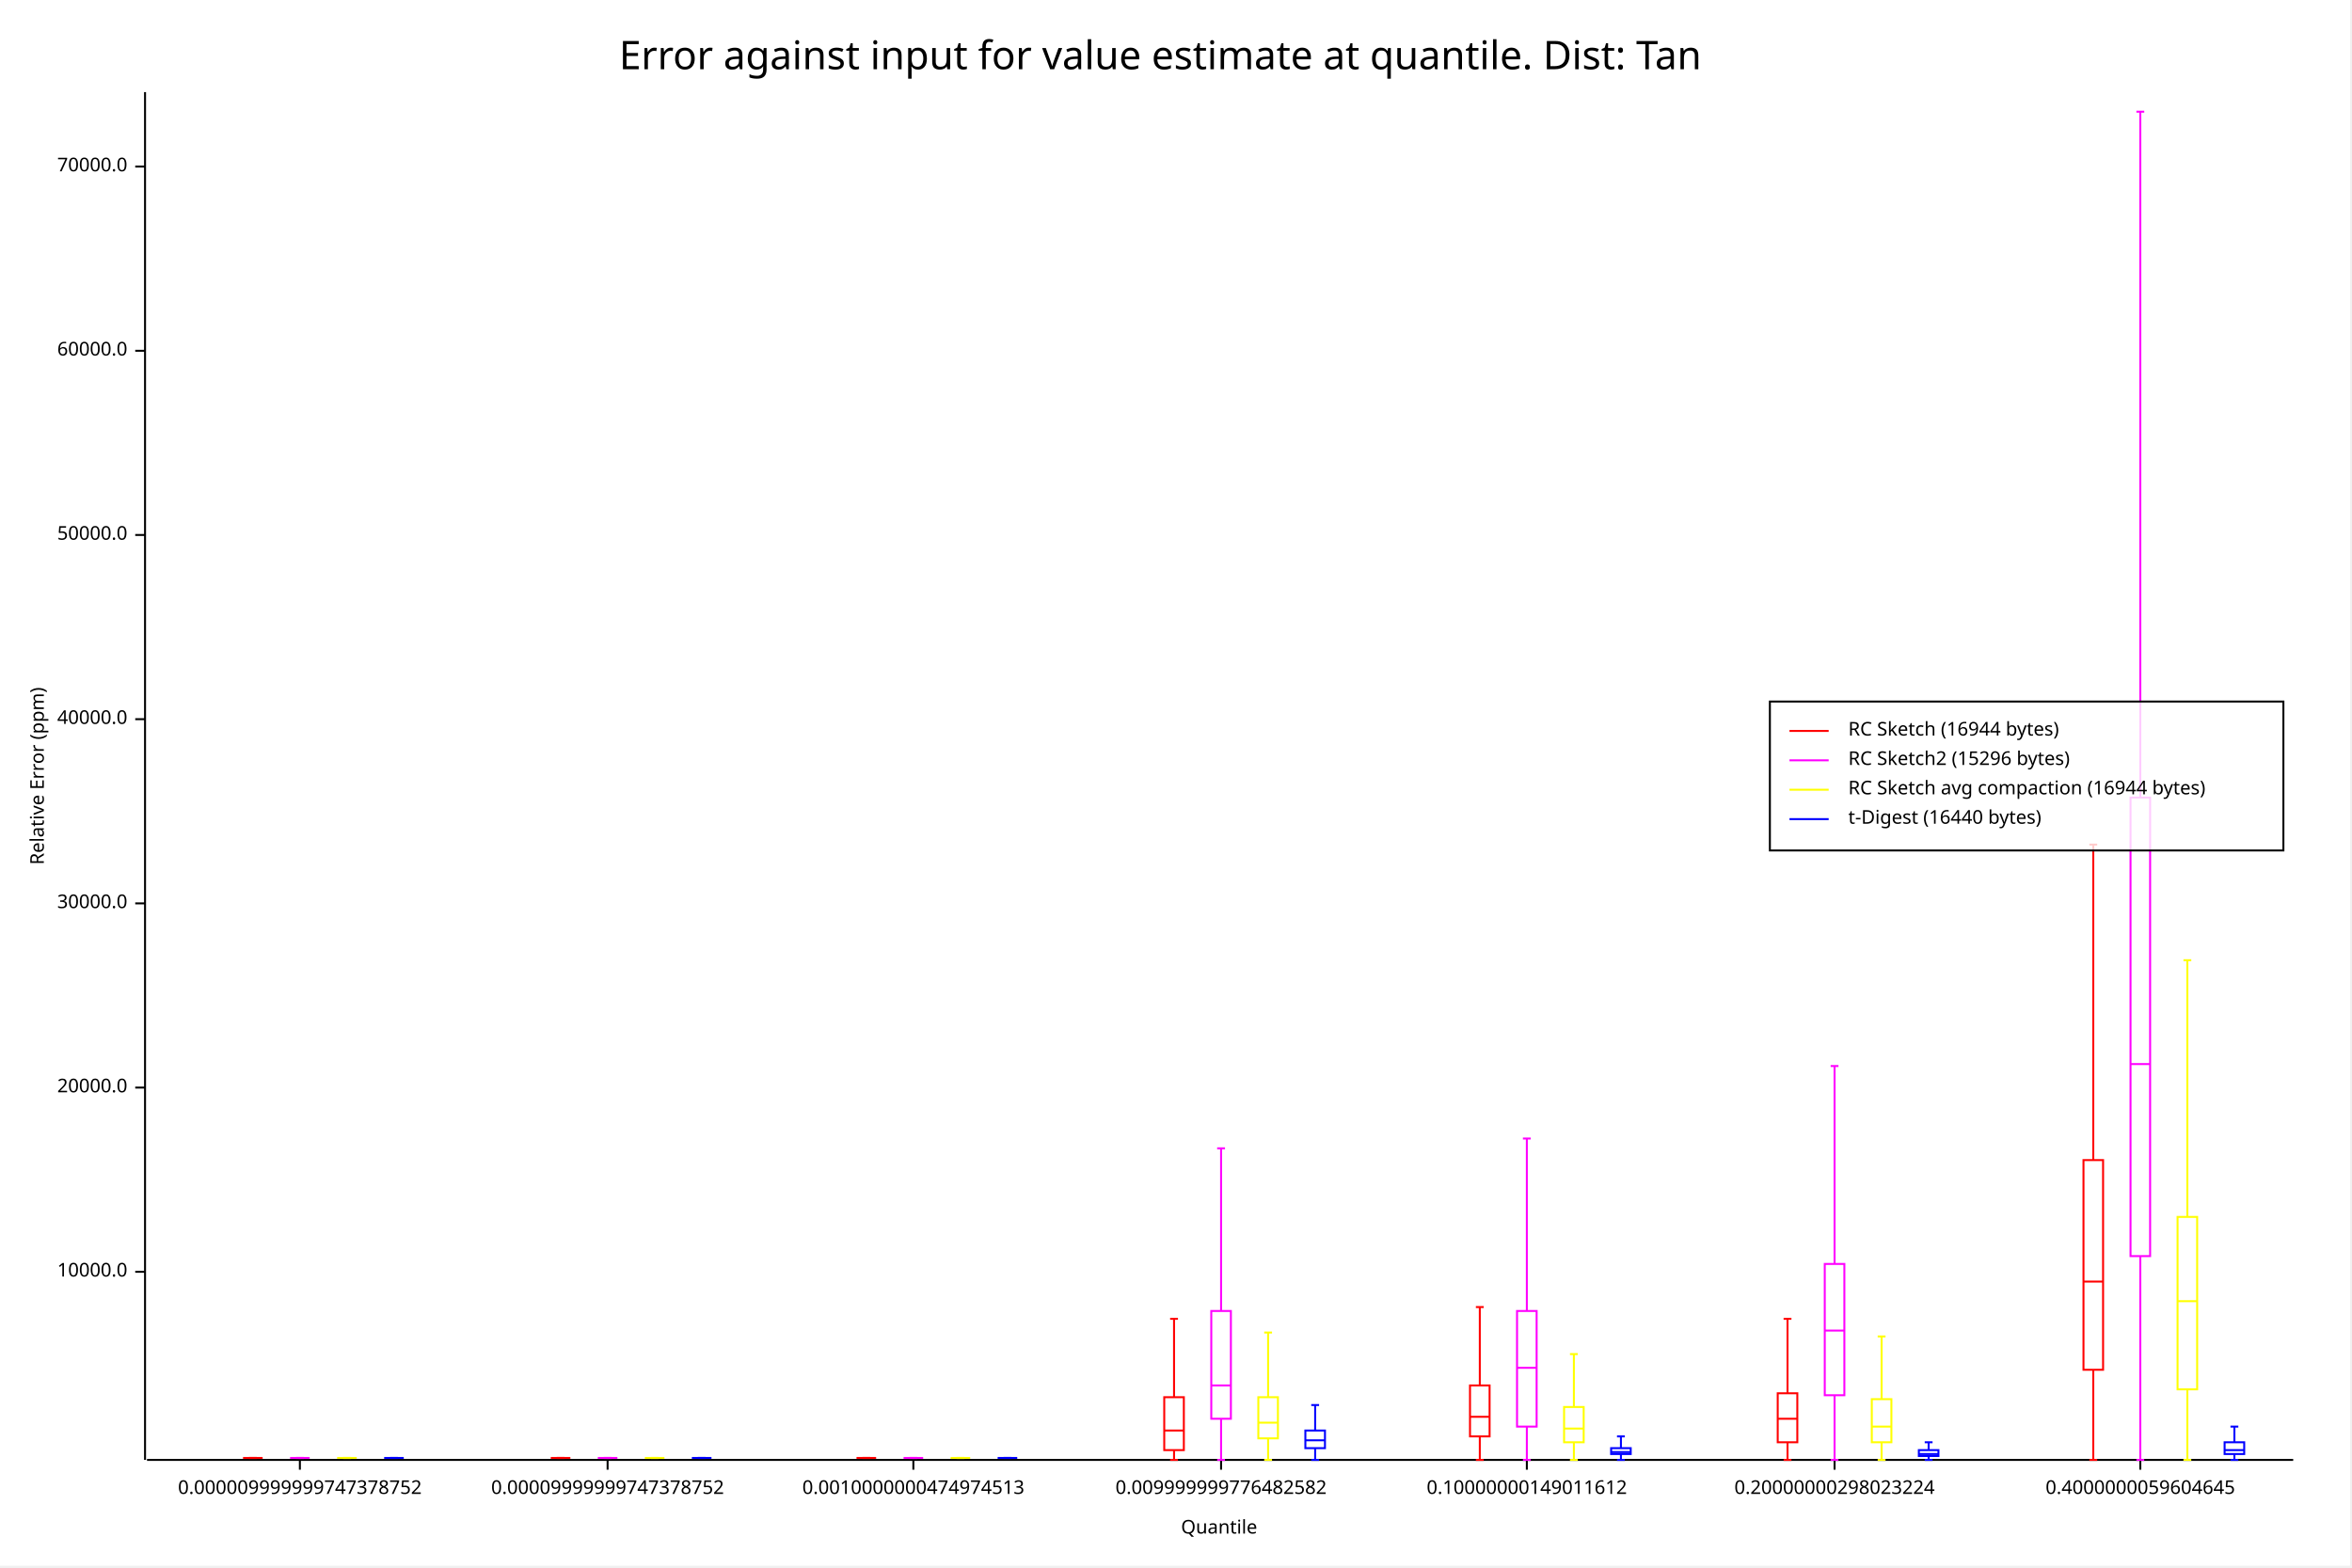
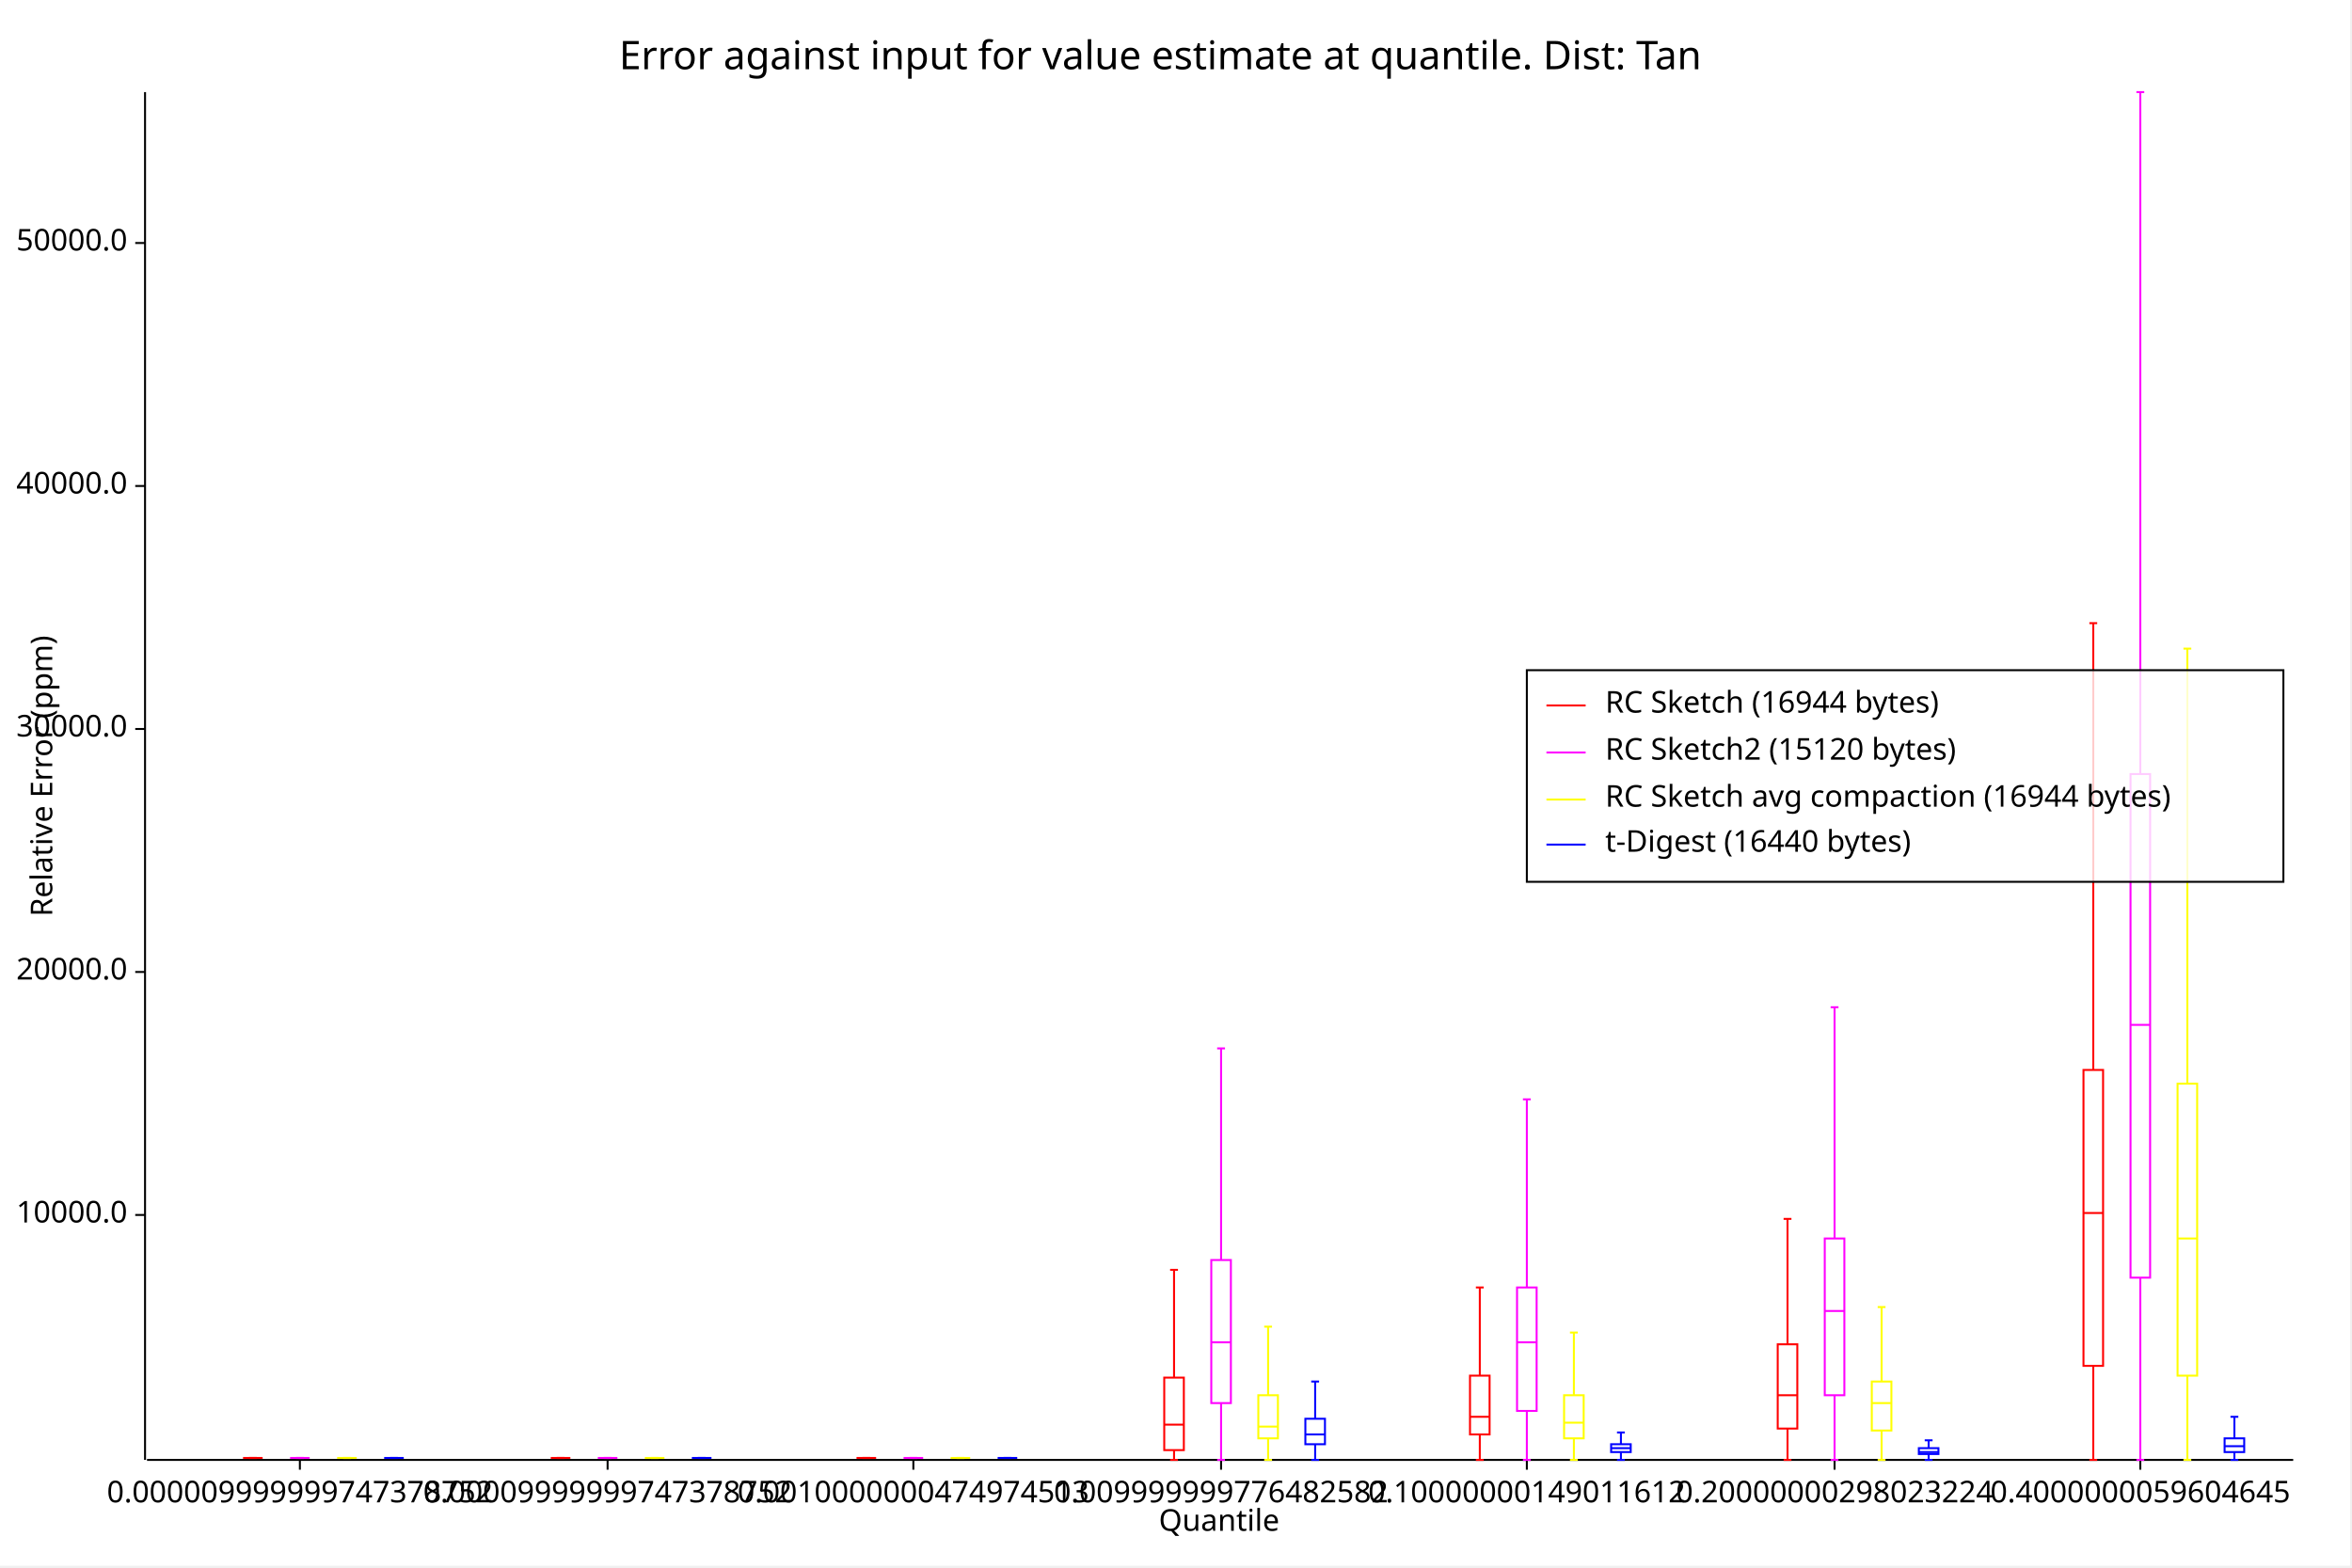
<svg xmlns="http://www.w3.org/2000/svg" width="1200" height="800" viewBox="0 0 1200 800">
  <rect x="0" y="0" width="1199" height="799" opacity="1" fill="#FFFFFF" stroke="none" />
  <text x="592" y="20" dy="0.76em" text-anchor="middle" font-family="sans-serif" font-size="20.161" opacity="1" fill="#000000">
Error against input for value estimate at quantile. Dist: Tan
</text>
-   <text x="15" y="396" dy="0.76em" text-anchor="middle" font-family="sans-serif" font-size="9.677" opacity="1" fill="#000000" transform="rotate(270, 15, 396)">
+   <text x="15" y="396" dy="0.76em" text-anchor="middle" font-family="sans-serif" font-size="15.323" opacity="1" fill="#000000" transform="rotate(270, 15, 396)">
Relative Error (ppm)
</text>
-   <text x="622" y="785" dy="-0.5ex" text-anchor="middle" font-family="sans-serif" font-size="9.677" opacity="1" fill="#000000">
+   <text x="622" y="785" dy="-0.5ex" text-anchor="middle" font-family="sans-serif" font-size="15.323" opacity="1" fill="#000000">
Quantile
</text>
  <polyline fill="none" opacity="1" stroke="#000000" stroke-width="1" points="74,47 74,745 " />
-   <text x="65" y="649" dy="0.5ex" text-anchor="end" font-family="sans-serif" font-size="9.677" opacity="1" fill="#000000">
+   <text x="65" y="620" dy="0.5ex" text-anchor="end" font-family="sans-serif" font-size="15.323" opacity="1" fill="#000000">
10000.0
</text>
-   <polyline fill="none" opacity="1" stroke="#000000" stroke-width="1" points="69,649 74,649 " />
-   <text x="65" y="555" dy="0.5ex" text-anchor="end" font-family="sans-serif" font-size="9.677" opacity="1" fill="#000000">
+   <polyline fill="none" opacity="1" stroke="#000000" stroke-width="1" points="69,620 74,620 " />
+   <text x="65" y="496" dy="0.5ex" text-anchor="end" font-family="sans-serif" font-size="15.323" opacity="1" fill="#000000">
20000.0
</text>
-   <polyline fill="none" opacity="1" stroke="#000000" stroke-width="1" points="69,555 74,555 " />
-   <text x="65" y="461" dy="0.5ex" text-anchor="end" font-family="sans-serif" font-size="9.677" opacity="1" fill="#000000">
+   <polyline fill="none" opacity="1" stroke="#000000" stroke-width="1" points="69,496 74,496 " />
+   <text x="65" y="372" dy="0.5ex" text-anchor="end" font-family="sans-serif" font-size="15.323" opacity="1" fill="#000000">
30000.0
</text>
-   <polyline fill="none" opacity="1" stroke="#000000" stroke-width="1" points="69,461 74,461 " />
-   <text x="65" y="367" dy="0.5ex" text-anchor="end" font-family="sans-serif" font-size="9.677" opacity="1" fill="#000000">
+   <polyline fill="none" opacity="1" stroke="#000000" stroke-width="1" points="69,372 74,372 " />
+   <text x="65" y="248" dy="0.5ex" text-anchor="end" font-family="sans-serif" font-size="15.323" opacity="1" fill="#000000">
40000.0
</text>
-   <polyline fill="none" opacity="1" stroke="#000000" stroke-width="1" points="69,367 74,367 " />
-   <text x="65" y="273" dy="0.5ex" text-anchor="end" font-family="sans-serif" font-size="9.677" opacity="1" fill="#000000">
+   <polyline fill="none" opacity="1" stroke="#000000" stroke-width="1" points="69,248 74,248 " />
+   <text x="65" y="124" dy="0.5ex" text-anchor="end" font-family="sans-serif" font-size="15.323" opacity="1" fill="#000000">
50000.0
</text>
-   <polyline fill="none" opacity="1" stroke="#000000" stroke-width="1" points="69,273 74,273 " />
-   <text x="65" y="179" dy="0.5ex" text-anchor="end" font-family="sans-serif" font-size="9.677" opacity="1" fill="#000000">
- 60000.0
- </text>
-   <polyline fill="none" opacity="1" stroke="#000000" stroke-width="1" points="69,179 74,179 " />
-   <text x="65" y="85" dy="0.5ex" text-anchor="end" font-family="sans-serif" font-size="9.677" opacity="1" fill="#000000">
- 70000.0
- </text>
-   <polyline fill="none" opacity="1" stroke="#000000" stroke-width="1" points="69,85 74,85 " />
+   <polyline fill="none" opacity="1" stroke="#000000" stroke-width="1" points="69,124 74,124 " />
  <polyline fill="none" opacity="1" stroke="#000000" stroke-width="1" points="75,745 1170,745 " />
-   <text x="153" y="755" dy="0.76em" text-anchor="middle" font-family="sans-serif" font-size="9.677" opacity="1" fill="#000000">
+   <text x="153" y="755" dy="0.76em" text-anchor="middle" font-family="sans-serif" font-size="15.323" opacity="1" fill="#000000">
0.000009999999747378752
</text>
  <polyline fill="none" opacity="1" stroke="#000000" stroke-width="1" points="153,745 153,750 " />
-   <text x="310" y="755" dy="0.76em" text-anchor="middle" font-family="sans-serif" font-size="9.677" opacity="1" fill="#000000">
+   <text x="310" y="755" dy="0.76em" text-anchor="middle" font-family="sans-serif" font-size="15.323" opacity="1" fill="#000000">
0.00009999999747378752
</text>
  <polyline fill="none" opacity="1" stroke="#000000" stroke-width="1" points="310,745 310,750 " />
-   <text x="466" y="755" dy="0.76em" text-anchor="middle" font-family="sans-serif" font-size="9.677" opacity="1" fill="#000000">
+   <text x="466" y="755" dy="0.76em" text-anchor="middle" font-family="sans-serif" font-size="15.323" opacity="1" fill="#000000">
0.0010000000474974513
</text>
  <polyline fill="none" opacity="1" stroke="#000000" stroke-width="1" points="466,745 466,750 " />
-   <text x="623" y="755" dy="0.76em" text-anchor="middle" font-family="sans-serif" font-size="9.677" opacity="1" fill="#000000">
+   <text x="623" y="755" dy="0.76em" text-anchor="middle" font-family="sans-serif" font-size="15.323" opacity="1" fill="#000000">
0.009999999776482582
</text>
  <polyline fill="none" opacity="1" stroke="#000000" stroke-width="1" points="623,745 623,750 " />
-   <text x="779" y="755" dy="0.76em" text-anchor="middle" font-family="sans-serif" font-size="9.677" opacity="1" fill="#000000">
+   <text x="779" y="755" dy="0.76em" text-anchor="middle" font-family="sans-serif" font-size="15.323" opacity="1" fill="#000000">
0.10000000149011612
</text>
  <polyline fill="none" opacity="1" stroke="#000000" stroke-width="1" points="779,745 779,750 " />
-   <text x="936" y="755" dy="0.76em" text-anchor="middle" font-family="sans-serif" font-size="9.677" opacity="1" fill="#000000">
+   <text x="936" y="755" dy="0.76em" text-anchor="middle" font-family="sans-serif" font-size="15.323" opacity="1" fill="#000000">
0.20000000298023224
</text>
  <polyline fill="none" opacity="1" stroke="#000000" stroke-width="1" points="936,745 936,750 " />
-   <text x="1092" y="755" dy="0.76em" text-anchor="middle" font-family="sans-serif" font-size="9.677" opacity="1" fill="#000000">
+   <text x="1092" y="755" dy="0.76em" text-anchor="middle" font-family="sans-serif" font-size="15.323" opacity="1" fill="#000000">
0.4000000059604645
</text>
  <polyline fill="none" opacity="1" stroke="#000000" stroke-width="1" points="1092,745 1092,750 " />
  <line opacity="1" stroke="#FF0000" stroke-width="1" x1="127" y1="744" x2="131" y2="744" />
  <line opacity="1" stroke="#FF0000" stroke-width="1" x1="129" y1="744" x2="129" y2="744" />
  <rect x="124" y="744" width="10" height="0" opacity="1" fill="none" stroke="#FF0000" />
  <line opacity="1" stroke="#FF0000" stroke-width="1" x1="124" y1="744" x2="134" y2="744" />
  <line opacity="1" stroke="#FF0000" stroke-width="1" x1="129" y1="744" x2="129" y2="744" />
  <line opacity="1" stroke="#FF0000" stroke-width="1" x1="127" y1="744" x2="131" y2="744" />
  <line opacity="1" stroke="#FF0000" stroke-width="1" x1="284" y1="744" x2="288" y2="744" />
  <line opacity="1" stroke="#FF0000" stroke-width="1" x1="286" y1="744" x2="286" y2="744" />
  <rect x="281" y="744" width="10" height="0" opacity="1" fill="none" stroke="#FF0000" />
  <line opacity="1" stroke="#FF0000" stroke-width="1" x1="281" y1="744" x2="291" y2="744" />
  <line opacity="1" stroke="#FF0000" stroke-width="1" x1="286" y1="744" x2="286" y2="744" />
  <line opacity="1" stroke="#FF0000" stroke-width="1" x1="284" y1="744" x2="288" y2="744" />
  <line opacity="1" stroke="#FF0000" stroke-width="1" x1="440" y1="744" x2="444" y2="744" />
  <line opacity="1" stroke="#FF0000" stroke-width="1" x1="442" y1="744" x2="442" y2="744" />
  <rect x="437" y="744" width="10" height="0" opacity="1" fill="none" stroke="#FF0000" />
  <line opacity="1" stroke="#FF0000" stroke-width="1" x1="437" y1="744" x2="447" y2="744" />
  <line opacity="1" stroke="#FF0000" stroke-width="1" x1="442" y1="744" x2="442" y2="744" />
  <line opacity="1" stroke="#FF0000" stroke-width="1" x1="440" y1="744" x2="444" y2="744" />
  <line opacity="1" stroke="#FF0000" stroke-width="1" x1="597" y1="745" x2="601" y2="745" />
  <line opacity="1" stroke="#FF0000" stroke-width="1" x1="599" y1="745" x2="599" y2="740" />
-   <rect x="594" y="713" width="10" height="27" opacity="1" fill="none" stroke="#FF0000" />
-   <line opacity="1" stroke="#FF0000" stroke-width="1" x1="594" y1="730" x2="604" y2="730" />
-   <line opacity="1" stroke="#FF0000" stroke-width="1" x1="599" y1="713" x2="599" y2="673" />
-   <line opacity="1" stroke="#FF0000" stroke-width="1" x1="597" y1="673" x2="601" y2="673" />
+   <rect x="594" y="703" width="10" height="37" opacity="1" fill="none" stroke="#FF0000" />
+   <line opacity="1" stroke="#FF0000" stroke-width="1" x1="594" y1="727" x2="604" y2="727" />
+   <line opacity="1" stroke="#FF0000" stroke-width="1" x1="599" y1="703" x2="599" y2="648" />
+   <line opacity="1" stroke="#FF0000" stroke-width="1" x1="597" y1="648" x2="601" y2="648" />
  <line opacity="1" stroke="#FF0000" stroke-width="1" x1="753" y1="745" x2="757" y2="745" />
-   <line opacity="1" stroke="#FF0000" stroke-width="1" x1="755" y1="745" x2="755" y2="733" />
-   <rect x="750" y="707" width="10" height="26" opacity="1" fill="none" stroke="#FF0000" />
+   <line opacity="1" stroke="#FF0000" stroke-width="1" x1="755" y1="745" x2="755" y2="732" />
+   <rect x="750" y="702" width="10" height="30" opacity="1" fill="none" stroke="#FF0000" />
  <line opacity="1" stroke="#FF0000" stroke-width="1" x1="750" y1="723" x2="760" y2="723" />
-   <line opacity="1" stroke="#FF0000" stroke-width="1" x1="755" y1="707" x2="755" y2="667" />
-   <line opacity="1" stroke="#FF0000" stroke-width="1" x1="753" y1="667" x2="757" y2="667" />
+   <line opacity="1" stroke="#FF0000" stroke-width="1" x1="755" y1="702" x2="755" y2="657" />
+   <line opacity="1" stroke="#FF0000" stroke-width="1" x1="753" y1="657" x2="757" y2="657" />
  <line opacity="1" stroke="#FF0000" stroke-width="1" x1="910" y1="745" x2="914" y2="745" />
-   <line opacity="1" stroke="#FF0000" stroke-width="1" x1="912" y1="745" x2="912" y2="736" />
-   <rect x="907" y="711" width="10" height="25" opacity="1" fill="none" stroke="#FF0000" />
-   <line opacity="1" stroke="#FF0000" stroke-width="1" x1="907" y1="724" x2="917" y2="724" />
-   <line opacity="1" stroke="#FF0000" stroke-width="1" x1="912" y1="711" x2="912" y2="673" />
-   <line opacity="1" stroke="#FF0000" stroke-width="1" x1="910" y1="673" x2="914" y2="673" />
+   <line opacity="1" stroke="#FF0000" stroke-width="1" x1="912" y1="745" x2="912" y2="729" />
+   <rect x="907" y="686" width="10" height="43" opacity="1" fill="none" stroke="#FF0000" />
+   <line opacity="1" stroke="#FF0000" stroke-width="1" x1="907" y1="712" x2="917" y2="712" />
+   <line opacity="1" stroke="#FF0000" stroke-width="1" x1="912" y1="686" x2="912" y2="622" />
+   <line opacity="1" stroke="#FF0000" stroke-width="1" x1="910" y1="622" x2="914" y2="622" />
  <line opacity="1" stroke="#FF0000" stroke-width="1" x1="1066" y1="745" x2="1070" y2="745" />
-   <line opacity="1" stroke="#FF0000" stroke-width="1" x1="1068" y1="745" x2="1068" y2="699" />
-   <rect x="1063" y="592" width="10" height="107" opacity="1" fill="none" stroke="#FF0000" />
-   <line opacity="1" stroke="#FF0000" stroke-width="1" x1="1063" y1="654" x2="1073" y2="654" />
-   <line opacity="1" stroke="#FF0000" stroke-width="1" x1="1068" y1="592" x2="1068" y2="431" />
-   <line opacity="1" stroke="#FF0000" stroke-width="1" x1="1066" y1="431" x2="1070" y2="431" />
+   <line opacity="1" stroke="#FF0000" stroke-width="1" x1="1068" y1="745" x2="1068" y2="697" />
+   <rect x="1063" y="546" width="10" height="151" opacity="1" fill="none" stroke="#FF0000" />
+   <line opacity="1" stroke="#FF0000" stroke-width="1" x1="1063" y1="619" x2="1073" y2="619" />
+   <line opacity="1" stroke="#FF0000" stroke-width="1" x1="1068" y1="546" x2="1068" y2="318" />
+   <line opacity="1" stroke="#FF0000" stroke-width="1" x1="1066" y1="318" x2="1070" y2="318" />
  <line opacity="1" stroke="#FF00FF" stroke-width="1" x1="151" y1="744" x2="155" y2="744" />
  <line opacity="1" stroke="#FF00FF" stroke-width="1" x1="153" y1="744" x2="153" y2="744" />
  <rect x="148" y="744" width="10" height="0" opacity="1" fill="none" stroke="#FF00FF" />
  <line opacity="1" stroke="#FF00FF" stroke-width="1" x1="148" y1="744" x2="158" y2="744" />
  <line opacity="1" stroke="#FF00FF" stroke-width="1" x1="153" y1="744" x2="153" y2="744" />
  <line opacity="1" stroke="#FF00FF" stroke-width="1" x1="151" y1="744" x2="155" y2="744" />
  <line opacity="1" stroke="#FF00FF" stroke-width="1" x1="308" y1="744" x2="312" y2="744" />
  <line opacity="1" stroke="#FF00FF" stroke-width="1" x1="310" y1="744" x2="310" y2="744" />
  <rect x="305" y="744" width="10" height="0" opacity="1" fill="none" stroke="#FF00FF" />
  <line opacity="1" stroke="#FF00FF" stroke-width="1" x1="305" y1="744" x2="315" y2="744" />
  <line opacity="1" stroke="#FF00FF" stroke-width="1" x1="310" y1="744" x2="310" y2="744" />
  <line opacity="1" stroke="#FF00FF" stroke-width="1" x1="308" y1="744" x2="312" y2="744" />
  <line opacity="1" stroke="#FF00FF" stroke-width="1" x1="464" y1="744" x2="468" y2="744" />
  <line opacity="1" stroke="#FF00FF" stroke-width="1" x1="466" y1="744" x2="466" y2="744" />
  <rect x="461" y="744" width="10" height="0" opacity="1" fill="none" stroke="#FF00FF" />
  <line opacity="1" stroke="#FF00FF" stroke-width="1" x1="461" y1="744" x2="471" y2="744" />
  <line opacity="1" stroke="#FF00FF" stroke-width="1" x1="466" y1="744" x2="466" y2="744" />
  <line opacity="1" stroke="#FF00FF" stroke-width="1" x1="464" y1="744" x2="468" y2="744" />
  <line opacity="1" stroke="#FF00FF" stroke-width="1" x1="621" y1="745" x2="625" y2="745" />
-   <line opacity="1" stroke="#FF00FF" stroke-width="1" x1="623" y1="745" x2="623" y2="724" />
-   <rect x="618" y="669" width="10" height="55" opacity="1" fill="none" stroke="#FF00FF" />
-   <line opacity="1" stroke="#FF00FF" stroke-width="1" x1="618" y1="707" x2="628" y2="707" />
-   <line opacity="1" stroke="#FF00FF" stroke-width="1" x1="623" y1="669" x2="623" y2="586" />
-   <line opacity="1" stroke="#FF00FF" stroke-width="1" x1="621" y1="586" x2="625" y2="586" />
+   <line opacity="1" stroke="#FF00FF" stroke-width="1" x1="623" y1="745" x2="623" y2="716" />
+   <rect x="618" y="643" width="10" height="73" opacity="1" fill="none" stroke="#FF00FF" />
+   <line opacity="1" stroke="#FF00FF" stroke-width="1" x1="618" y1="685" x2="628" y2="685" />
+   <line opacity="1" stroke="#FF00FF" stroke-width="1" x1="623" y1="643" x2="623" y2="535" />
+   <line opacity="1" stroke="#FF00FF" stroke-width="1" x1="621" y1="535" x2="625" y2="535" />
  <line opacity="1" stroke="#FF00FF" stroke-width="1" x1="777" y1="745" x2="781" y2="745" />
-   <line opacity="1" stroke="#FF00FF" stroke-width="1" x1="779" y1="745" x2="779" y2="728" />
-   <rect x="774" y="669" width="10" height="59" opacity="1" fill="none" stroke="#FF00FF" />
-   <line opacity="1" stroke="#FF00FF" stroke-width="1" x1="774" y1="698" x2="784" y2="698" />
-   <line opacity="1" stroke="#FF00FF" stroke-width="1" x1="779" y1="669" x2="779" y2="581" />
-   <line opacity="1" stroke="#FF00FF" stroke-width="1" x1="777" y1="581" x2="781" y2="581" />
+   <line opacity="1" stroke="#FF00FF" stroke-width="1" x1="779" y1="745" x2="779" y2="720" />
+   <rect x="774" y="657" width="10" height="63" opacity="1" fill="none" stroke="#FF00FF" />
+   <line opacity="1" stroke="#FF00FF" stroke-width="1" x1="774" y1="685" x2="784" y2="685" />
+   <line opacity="1" stroke="#FF00FF" stroke-width="1" x1="779" y1="657" x2="779" y2="561" />
+   <line opacity="1" stroke="#FF00FF" stroke-width="1" x1="777" y1="561" x2="781" y2="561" />
  <line opacity="1" stroke="#FF00FF" stroke-width="1" x1="934" y1="745" x2="938" y2="745" />
  <line opacity="1" stroke="#FF00FF" stroke-width="1" x1="936" y1="745" x2="936" y2="712" />
-   <rect x="931" y="645" width="10" height="67" opacity="1" fill="none" stroke="#FF00FF" />
-   <line opacity="1" stroke="#FF00FF" stroke-width="1" x1="931" y1="679" x2="941" y2="679" />
-   <line opacity="1" stroke="#FF00FF" stroke-width="1" x1="936" y1="645" x2="936" y2="544" />
-   <line opacity="1" stroke="#FF00FF" stroke-width="1" x1="934" y1="544" x2="938" y2="544" />
+   <rect x="931" y="632" width="10" height="80" opacity="1" fill="none" stroke="#FF00FF" />
+   <line opacity="1" stroke="#FF00FF" stroke-width="1" x1="931" y1="669" x2="941" y2="669" />
+   <line opacity="1" stroke="#FF00FF" stroke-width="1" x1="936" y1="632" x2="936" y2="514" />
+   <line opacity="1" stroke="#FF00FF" stroke-width="1" x1="934" y1="514" x2="938" y2="514" />
  <line opacity="1" stroke="#FF00FF" stroke-width="1" x1="1090" y1="745" x2="1094" y2="745" />
-   <line opacity="1" stroke="#FF00FF" stroke-width="1" x1="1092" y1="745" x2="1092" y2="641" />
-   <rect x="1087" y="407" width="10" height="234" opacity="1" fill="none" stroke="#FF00FF" />
-   <line opacity="1" stroke="#FF00FF" stroke-width="1" x1="1087" y1="543" x2="1097" y2="543" />
-   <line opacity="1" stroke="#FF00FF" stroke-width="1" x1="1092" y1="407" x2="1092" y2="57" />
-   <line opacity="1" stroke="#FF00FF" stroke-width="1" x1="1090" y1="57" x2="1094" y2="57" />
+   <line opacity="1" stroke="#FF00FF" stroke-width="1" x1="1092" y1="745" x2="1092" y2="652" />
+   <rect x="1087" y="395" width="10" height="257" opacity="1" fill="none" stroke="#FF00FF" />
+   <line opacity="1" stroke="#FF00FF" stroke-width="1" x1="1087" y1="523" x2="1097" y2="523" />
+   <line opacity="1" stroke="#FF00FF" stroke-width="1" x1="1092" y1="395" x2="1092" y2="47" />
+   <line opacity="1" stroke="#FF00FF" stroke-width="1" x1="1090" y1="47" x2="1094" y2="47" />
  <line opacity="1" stroke="#FFFF00" stroke-width="1" x1="175" y1="744" x2="179" y2="744" />
  <line opacity="1" stroke="#FFFF00" stroke-width="1" x1="177" y1="744" x2="177" y2="744" />
  <rect x="172" y="744" width="10" height="0" opacity="1" fill="none" stroke="#FFFF00" />
  <line opacity="1" stroke="#FFFF00" stroke-width="1" x1="172" y1="744" x2="182" y2="744" />
  <line opacity="1" stroke="#FFFF00" stroke-width="1" x1="177" y1="744" x2="177" y2="744" />
  <line opacity="1" stroke="#FFFF00" stroke-width="1" x1="175" y1="744" x2="179" y2="744" />
  <line opacity="1" stroke="#FFFF00" stroke-width="1" x1="332" y1="744" x2="336" y2="744" />
  <line opacity="1" stroke="#FFFF00" stroke-width="1" x1="334" y1="744" x2="334" y2="744" />
  <rect x="329" y="744" width="10" height="0" opacity="1" fill="none" stroke="#FFFF00" />
  <line opacity="1" stroke="#FFFF00" stroke-width="1" x1="329" y1="744" x2="339" y2="744" />
  <line opacity="1" stroke="#FFFF00" stroke-width="1" x1="334" y1="744" x2="334" y2="744" />
  <line opacity="1" stroke="#FFFF00" stroke-width="1" x1="332" y1="744" x2="336" y2="744" />
  <line opacity="1" stroke="#FFFF00" stroke-width="1" x1="488" y1="744" x2="492" y2="744" />
  <line opacity="1" stroke="#FFFF00" stroke-width="1" x1="490" y1="744" x2="490" y2="744" />
  <rect x="485" y="744" width="10" height="0" opacity="1" fill="none" stroke="#FFFF00" />
  <line opacity="1" stroke="#FFFF00" stroke-width="1" x1="485" y1="744" x2="495" y2="744" />
  <line opacity="1" stroke="#FFFF00" stroke-width="1" x1="490" y1="744" x2="490" y2="744" />
  <line opacity="1" stroke="#FFFF00" stroke-width="1" x1="488" y1="744" x2="492" y2="744" />
  <line opacity="1" stroke="#FFFF00" stroke-width="1" x1="645" y1="745" x2="649" y2="745" />
  <line opacity="1" stroke="#FFFF00" stroke-width="1" x1="647" y1="745" x2="647" y2="734" />
-   <rect x="642" y="713" width="10" height="21" opacity="1" fill="none" stroke="#FFFF00" />
-   <line opacity="1" stroke="#FFFF00" stroke-width="1" x1="642" y1="726" x2="652" y2="726" />
-   <line opacity="1" stroke="#FFFF00" stroke-width="1" x1="647" y1="713" x2="647" y2="680" />
-   <line opacity="1" stroke="#FFFF00" stroke-width="1" x1="645" y1="680" x2="649" y2="680" />
+   <rect x="642" y="712" width="10" height="22" opacity="1" fill="none" stroke="#FFFF00" />
+   <line opacity="1" stroke="#FFFF00" stroke-width="1" x1="642" y1="728" x2="652" y2="728" />
+   <line opacity="1" stroke="#FFFF00" stroke-width="1" x1="647" y1="712" x2="647" y2="677" />
+   <line opacity="1" stroke="#FFFF00" stroke-width="1" x1="645" y1="677" x2="649" y2="677" />
  <line opacity="1" stroke="#FFFF00" stroke-width="1" x1="801" y1="745" x2="805" y2="745" />
-   <line opacity="1" stroke="#FFFF00" stroke-width="1" x1="803" y1="745" x2="803" y2="736" />
-   <rect x="798" y="718" width="10" height="18" opacity="1" fill="none" stroke="#FFFF00" />
-   <line opacity="1" stroke="#FFFF00" stroke-width="1" x1="798" y1="729" x2="808" y2="729" />
-   <line opacity="1" stroke="#FFFF00" stroke-width="1" x1="803" y1="718" x2="803" y2="691" />
-   <line opacity="1" stroke="#FFFF00" stroke-width="1" x1="801" y1="691" x2="805" y2="691" />
+   <line opacity="1" stroke="#FFFF00" stroke-width="1" x1="803" y1="745" x2="803" y2="734" />
+   <rect x="798" y="712" width="10" height="22" opacity="1" fill="none" stroke="#FFFF00" />
+   <line opacity="1" stroke="#FFFF00" stroke-width="1" x1="798" y1="726" x2="808" y2="726" />
+   <line opacity="1" stroke="#FFFF00" stroke-width="1" x1="803" y1="712" x2="803" y2="680" />
+   <line opacity="1" stroke="#FFFF00" stroke-width="1" x1="801" y1="680" x2="805" y2="680" />
  <line opacity="1" stroke="#FFFF00" stroke-width="1" x1="958" y1="745" x2="962" y2="745" />
-   <line opacity="1" stroke="#FFFF00" stroke-width="1" x1="960" y1="745" x2="960" y2="736" />
-   <rect x="955" y="714" width="10" height="22" opacity="1" fill="none" stroke="#FFFF00" />
-   <line opacity="1" stroke="#FFFF00" stroke-width="1" x1="955" y1="728" x2="965" y2="728" />
-   <line opacity="1" stroke="#FFFF00" stroke-width="1" x1="960" y1="714" x2="960" y2="682" />
-   <line opacity="1" stroke="#FFFF00" stroke-width="1" x1="958" y1="682" x2="962" y2="682" />
+   <line opacity="1" stroke="#FFFF00" stroke-width="1" x1="960" y1="745" x2="960" y2="730" />
+   <rect x="955" y="705" width="10" height="25" opacity="1" fill="none" stroke="#FFFF00" />
+   <line opacity="1" stroke="#FFFF00" stroke-width="1" x1="955" y1="716" x2="965" y2="716" />
+   <line opacity="1" stroke="#FFFF00" stroke-width="1" x1="960" y1="705" x2="960" y2="667" />
+   <line opacity="1" stroke="#FFFF00" stroke-width="1" x1="958" y1="667" x2="962" y2="667" />
  <line opacity="1" stroke="#FFFF00" stroke-width="1" x1="1114" y1="745" x2="1118" y2="745" />
-   <line opacity="1" stroke="#FFFF00" stroke-width="1" x1="1116" y1="745" x2="1116" y2="709" />
-   <rect x="1111" y="621" width="10" height="88" opacity="1" fill="none" stroke="#FFFF00" />
-   <line opacity="1" stroke="#FFFF00" stroke-width="1" x1="1111" y1="664" x2="1121" y2="664" />
-   <line opacity="1" stroke="#FFFF00" stroke-width="1" x1="1116" y1="621" x2="1116" y2="490" />
-   <line opacity="1" stroke="#FFFF00" stroke-width="1" x1="1114" y1="490" x2="1118" y2="490" />
+   <line opacity="1" stroke="#FFFF00" stroke-width="1" x1="1116" y1="745" x2="1116" y2="702" />
+   <rect x="1111" y="553" width="10" height="149" opacity="1" fill="none" stroke="#FFFF00" />
+   <line opacity="1" stroke="#FFFF00" stroke-width="1" x1="1111" y1="632" x2="1121" y2="632" />
+   <line opacity="1" stroke="#FFFF00" stroke-width="1" x1="1116" y1="553" x2="1116" y2="331" />
+   <line opacity="1" stroke="#FFFF00" stroke-width="1" x1="1114" y1="331" x2="1118" y2="331" />
  <line opacity="1" stroke="#0000FF" stroke-width="1" x1="199" y1="744" x2="203" y2="744" />
  <line opacity="1" stroke="#0000FF" stroke-width="1" x1="201" y1="744" x2="201" y2="744" />
  <rect x="196" y="744" width="10" height="0" opacity="1" fill="none" stroke="#0000FF" />
  <line opacity="1" stroke="#0000FF" stroke-width="1" x1="196" y1="744" x2="206" y2="744" />
  <line opacity="1" stroke="#0000FF" stroke-width="1" x1="201" y1="744" x2="201" y2="744" />
  <line opacity="1" stroke="#0000FF" stroke-width="1" x1="199" y1="744" x2="203" y2="744" />
  <line opacity="1" stroke="#0000FF" stroke-width="1" x1="356" y1="744" x2="360" y2="744" />
  <line opacity="1" stroke="#0000FF" stroke-width="1" x1="358" y1="744" x2="358" y2="744" />
  <rect x="353" y="744" width="10" height="0" opacity="1" fill="none" stroke="#0000FF" />
  <line opacity="1" stroke="#0000FF" stroke-width="1" x1="353" y1="744" x2="363" y2="744" />
  <line opacity="1" stroke="#0000FF" stroke-width="1" x1="358" y1="744" x2="358" y2="744" />
  <line opacity="1" stroke="#0000FF" stroke-width="1" x1="356" y1="744" x2="360" y2="744" />
  <line opacity="1" stroke="#0000FF" stroke-width="1" x1="512" y1="744" x2="516" y2="744" />
  <line opacity="1" stroke="#0000FF" stroke-width="1" x1="514" y1="744" x2="514" y2="744" />
  <rect x="509" y="744" width="10" height="0" opacity="1" fill="none" stroke="#0000FF" />
  <line opacity="1" stroke="#0000FF" stroke-width="1" x1="509" y1="744" x2="519" y2="744" />
  <line opacity="1" stroke="#0000FF" stroke-width="1" x1="514" y1="744" x2="514" y2="744" />
  <line opacity="1" stroke="#0000FF" stroke-width="1" x1="512" y1="744" x2="516" y2="744" />
  <line opacity="1" stroke="#0000FF" stroke-width="1" x1="669" y1="745" x2="673" y2="745" />
-   <line opacity="1" stroke="#0000FF" stroke-width="1" x1="671" y1="745" x2="671" y2="739" />
-   <rect x="666" y="730" width="10" height="9" opacity="1" fill="none" stroke="#0000FF" />
-   <line opacity="1" stroke="#0000FF" stroke-width="1" x1="666" y1="735" x2="676" y2="735" />
-   <line opacity="1" stroke="#0000FF" stroke-width="1" x1="671" y1="730" x2="671" y2="717" />
-   <line opacity="1" stroke="#0000FF" stroke-width="1" x1="669" y1="717" x2="673" y2="717" />
+   <line opacity="1" stroke="#0000FF" stroke-width="1" x1="671" y1="745" x2="671" y2="737" />
+   <rect x="666" y="724" width="10" height="13" opacity="1" fill="none" stroke="#0000FF" />
+   <line opacity="1" stroke="#0000FF" stroke-width="1" x1="666" y1="732" x2="676" y2="732" />
+   <line opacity="1" stroke="#0000FF" stroke-width="1" x1="671" y1="724" x2="671" y2="705" />
+   <line opacity="1" stroke="#0000FF" stroke-width="1" x1="669" y1="705" x2="673" y2="705" />
  <line opacity="1" stroke="#0000FF" stroke-width="1" x1="825" y1="745" x2="829" y2="745" />
-   <line opacity="1" stroke="#0000FF" stroke-width="1" x1="827" y1="745" x2="827" y2="742" />
-   <rect x="822" y="739" width="10" height="3" opacity="1" fill="none" stroke="#0000FF" />
-   <line opacity="1" stroke="#0000FF" stroke-width="1" x1="822" y1="741" x2="832" y2="741" />
-   <line opacity="1" stroke="#0000FF" stroke-width="1" x1="827" y1="739" x2="827" y2="733" />
-   <line opacity="1" stroke="#0000FF" stroke-width="1" x1="825" y1="733" x2="829" y2="733" />
+   <line opacity="1" stroke="#0000FF" stroke-width="1" x1="827" y1="745" x2="827" y2="741" />
+   <rect x="822" y="737" width="10" height="4" opacity="1" fill="none" stroke="#0000FF" />
+   <line opacity="1" stroke="#0000FF" stroke-width="1" x1="822" y1="739" x2="832" y2="739" />
+   <line opacity="1" stroke="#0000FF" stroke-width="1" x1="827" y1="737" x2="827" y2="731" />
+   <line opacity="1" stroke="#0000FF" stroke-width="1" x1="825" y1="731" x2="829" y2="731" />
  <line opacity="1" stroke="#0000FF" stroke-width="1" x1="982" y1="745" x2="986" y2="745" />
-   <line opacity="1" stroke="#0000FF" stroke-width="1" x1="984" y1="745" x2="984" y2="743" />
-   <rect x="979" y="740" width="10" height="3" opacity="1" fill="none" stroke="#0000FF" />
-   <line opacity="1" stroke="#0000FF" stroke-width="1" x1="979" y1="742" x2="989" y2="742" />
-   <line opacity="1" stroke="#0000FF" stroke-width="1" x1="984" y1="740" x2="984" y2="736" />
-   <line opacity="1" stroke="#0000FF" stroke-width="1" x1="982" y1="736" x2="986" y2="736" />
+   <line opacity="1" stroke="#0000FF" stroke-width="1" x1="984" y1="745" x2="984" y2="742" />
+   <rect x="979" y="739" width="10" height="3" opacity="1" fill="none" stroke="#0000FF" />
+   <line opacity="1" stroke="#0000FF" stroke-width="1" x1="979" y1="741" x2="989" y2="741" />
+   <line opacity="1" stroke="#0000FF" stroke-width="1" x1="984" y1="739" x2="984" y2="735" />
+   <line opacity="1" stroke="#0000FF" stroke-width="1" x1="982" y1="735" x2="986" y2="735" />
  <line opacity="1" stroke="#0000FF" stroke-width="1" x1="1138" y1="745" x2="1142" y2="745" />
-   <line opacity="1" stroke="#0000FF" stroke-width="1" x1="1140" y1="745" x2="1140" y2="742" />
-   <rect x="1135" y="736" width="10" height="6" opacity="1" fill="none" stroke="#0000FF" />
-   <line opacity="1" stroke="#0000FF" stroke-width="1" x1="1135" y1="740" x2="1145" y2="740" />
-   <line opacity="1" stroke="#0000FF" stroke-width="1" x1="1140" y1="736" x2="1140" y2="728" />
-   <line opacity="1" stroke="#0000FF" stroke-width="1" x1="1138" y1="728" x2="1142" y2="728" />
-   <rect x="903" y="358" width="262" height="76" opacity="0.8" fill="#FFFFFF" stroke="none" />
-   <rect x="903" y="358" width="262" height="76" opacity="1" fill="none" stroke="#000000" />
-   <text x="943" y="368" dy="0.76em" text-anchor="start" font-family="sans-serif" font-size="9.677" opacity="1" fill="#000000">
+   <line opacity="1" stroke="#0000FF" stroke-width="1" x1="1140" y1="745" x2="1140" y2="741" />
+   <rect x="1135" y="734" width="10" height="7" opacity="1" fill="none" stroke="#0000FF" />
+   <line opacity="1" stroke="#0000FF" stroke-width="1" x1="1135" y1="738" x2="1145" y2="738" />
+   <line opacity="1" stroke="#0000FF" stroke-width="1" x1="1140" y1="734" x2="1140" y2="723" />
+   <line opacity="1" stroke="#0000FF" stroke-width="1" x1="1138" y1="723" x2="1142" y2="723" />
+   <rect x="779" y="342" width="386" height="108" opacity="0.8" fill="#FFFFFF" stroke="none" />
+   <rect x="779" y="342" width="386" height="108" opacity="1" fill="none" stroke="#000000" />
+   <text x="819" y="352" dy="0.76em" text-anchor="start" font-family="sans-serif" font-size="15.323" opacity="1" fill="#000000">
RC Sketch (16944 bytes)
</text>
-   <text x="943" y="383" dy="0.76em" text-anchor="start" font-family="sans-serif" font-size="9.677" opacity="1" fill="#000000">
- RC Sketch2 (15296 bytes)
- </text>
-   <text x="943" y="398" dy="0.76em" text-anchor="start" font-family="sans-serif" font-size="9.677" opacity="1" fill="#000000">
+   <text x="819" y="376" dy="0.76em" text-anchor="start" font-family="sans-serif" font-size="15.323" opacity="1" fill="#000000">
+ RC Sketch2 (15120 bytes)
+ </text>
+   <text x="819" y="400" dy="0.76em" text-anchor="start" font-family="sans-serif" font-size="15.323" opacity="1" fill="#000000">
RC Sketch avg compaction (16944 bytes)
</text>
-   <text x="943" y="413" dy="0.76em" text-anchor="start" font-family="sans-serif" font-size="9.677" opacity="1" fill="#000000">
+   <text x="819" y="423" dy="0.76em" text-anchor="start" font-family="sans-serif" font-size="15.323" opacity="1" fill="#000000">
t-Digest (16440 bytes)
</text>
-   <polyline fill="none" opacity="1" stroke="#FF0000" stroke-width="1" points="913,373 933,373 " />
-   <polyline fill="none" opacity="1" stroke="#FF00FF" stroke-width="1" points="913,388 933,388 " />
-   <polyline fill="none" opacity="1" stroke="#FFFF00" stroke-width="1" points="913,403 933,403 " />
-   <polyline fill="none" opacity="1" stroke="#0000FF" stroke-width="1" points="913,418 933,418 " />
+   <polyline fill="none" opacity="1" stroke="#FF0000" stroke-width="1" points="789,360 809,360 " />
+   <polyline fill="none" opacity="1" stroke="#FF00FF" stroke-width="1" points="789,384 809,384 " />
+   <polyline fill="none" opacity="1" stroke="#FFFF00" stroke-width="1" points="789,408 809,408 " />
+   <polyline fill="none" opacity="1" stroke="#0000FF" stroke-width="1" points="789,431 809,431 " />
</svg>
